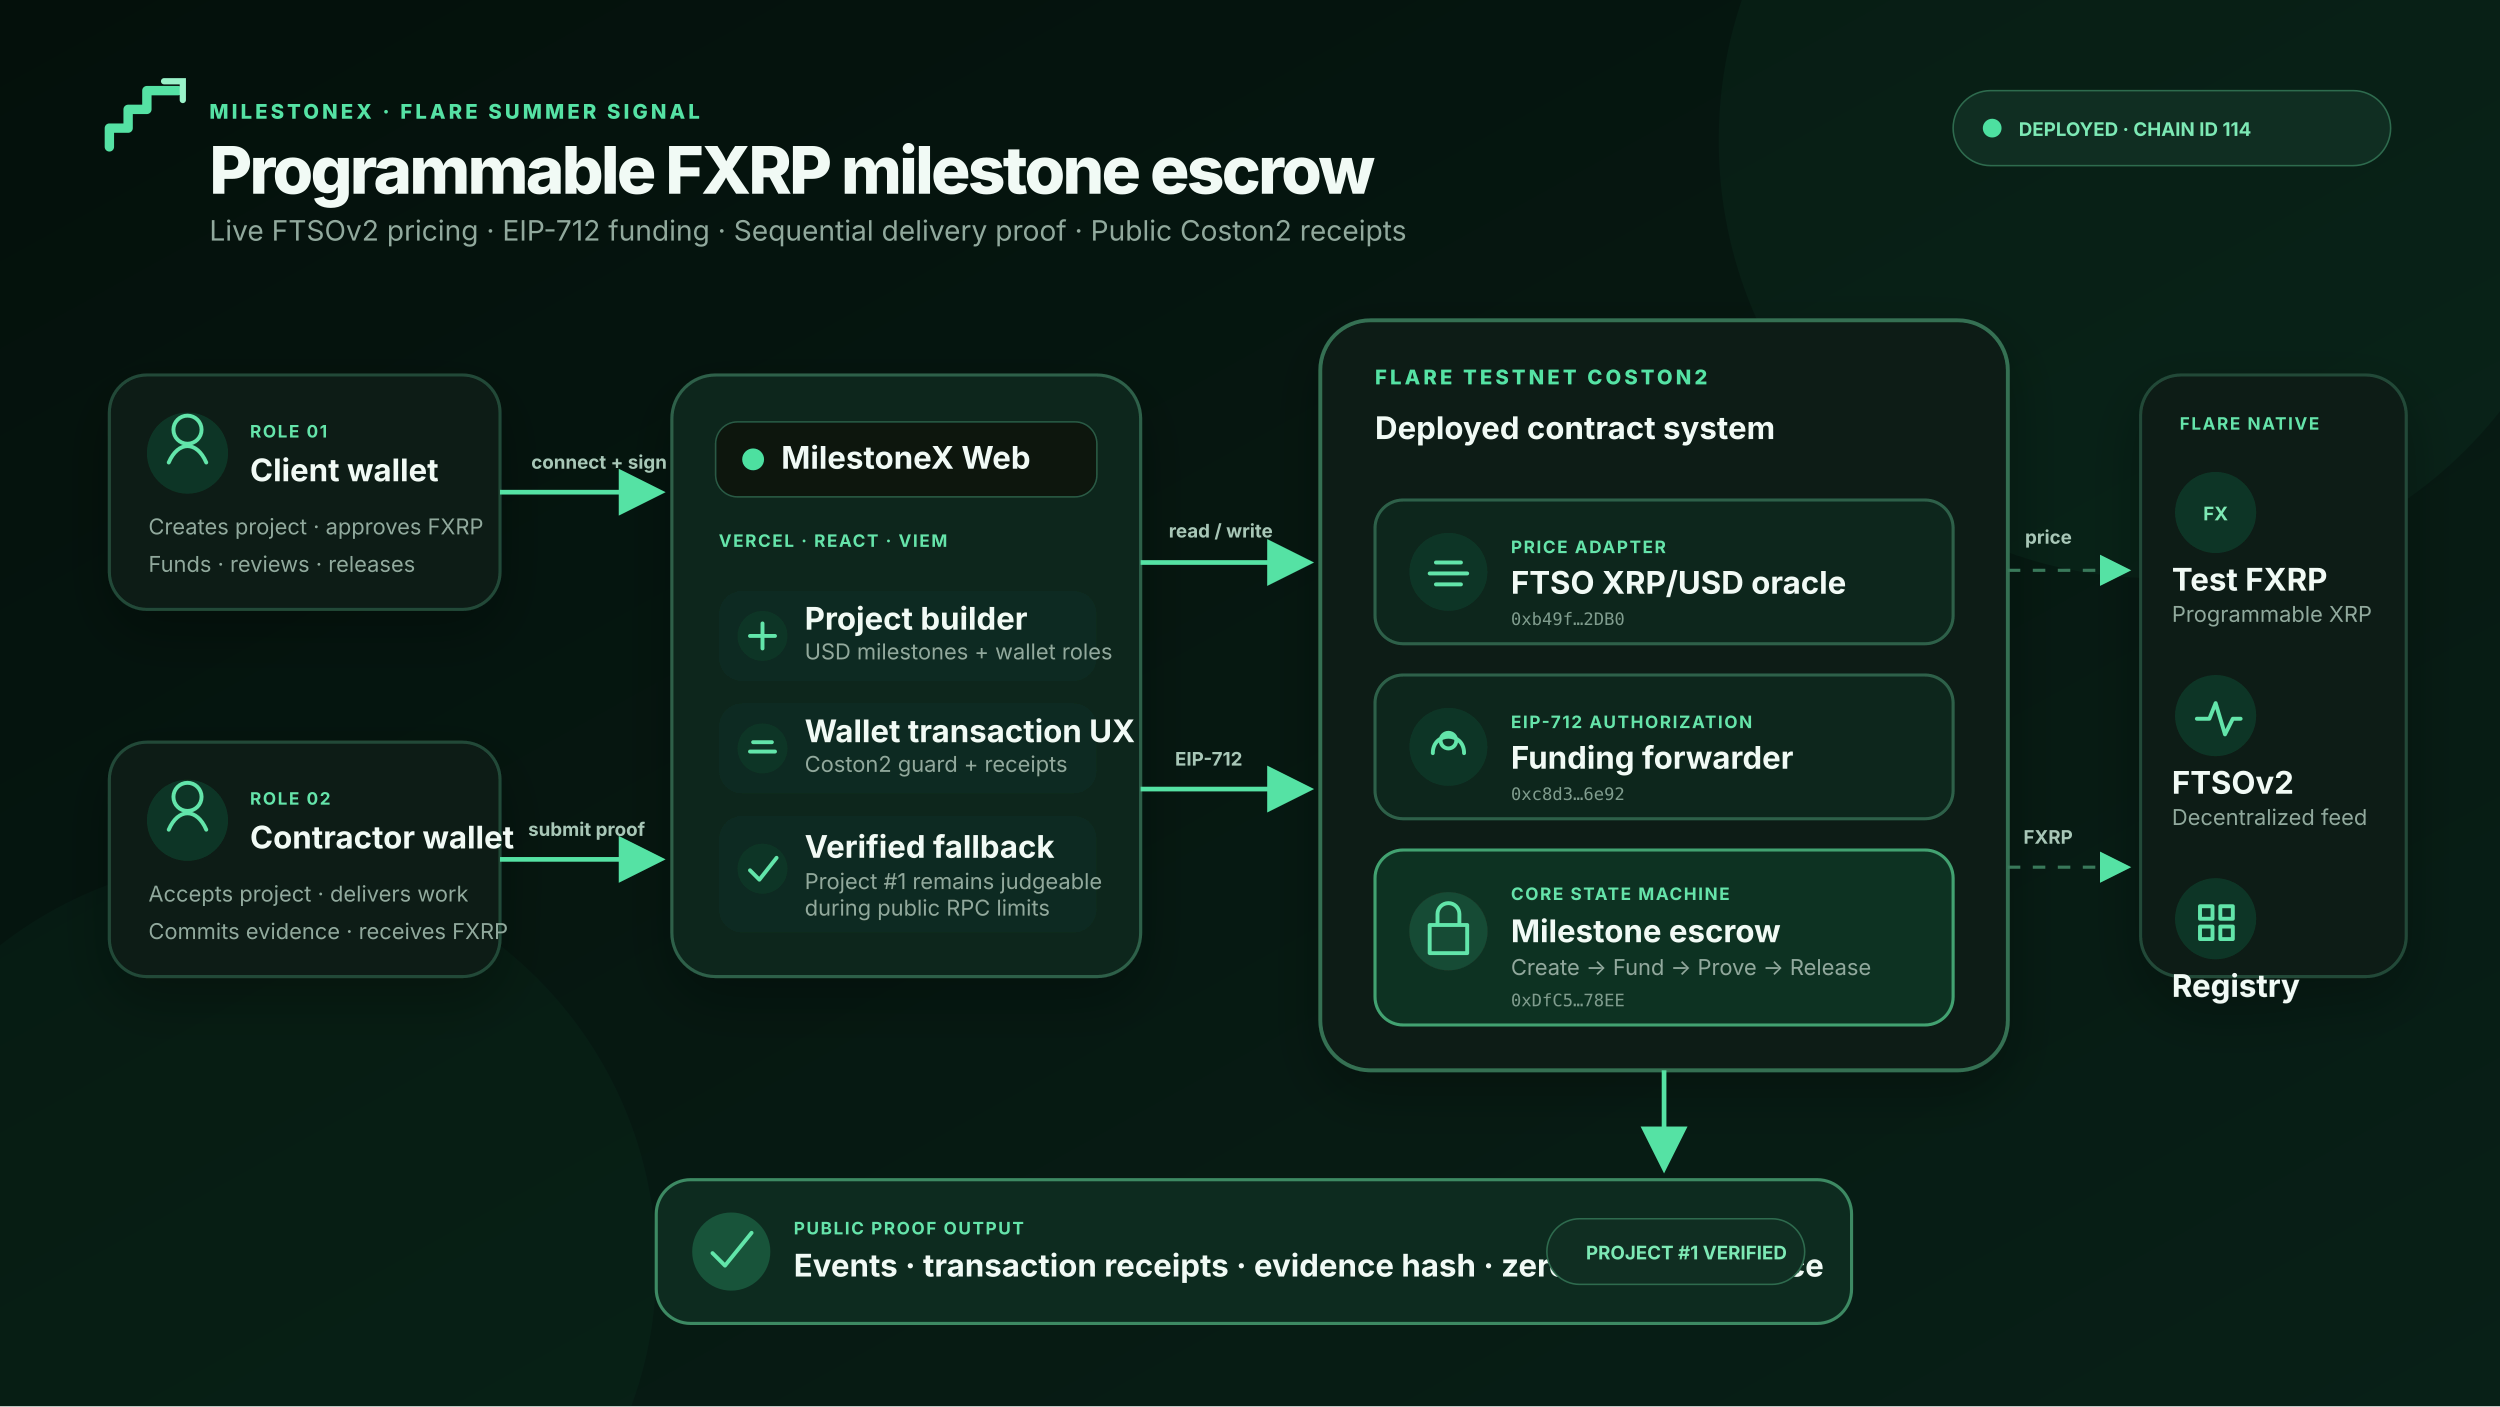
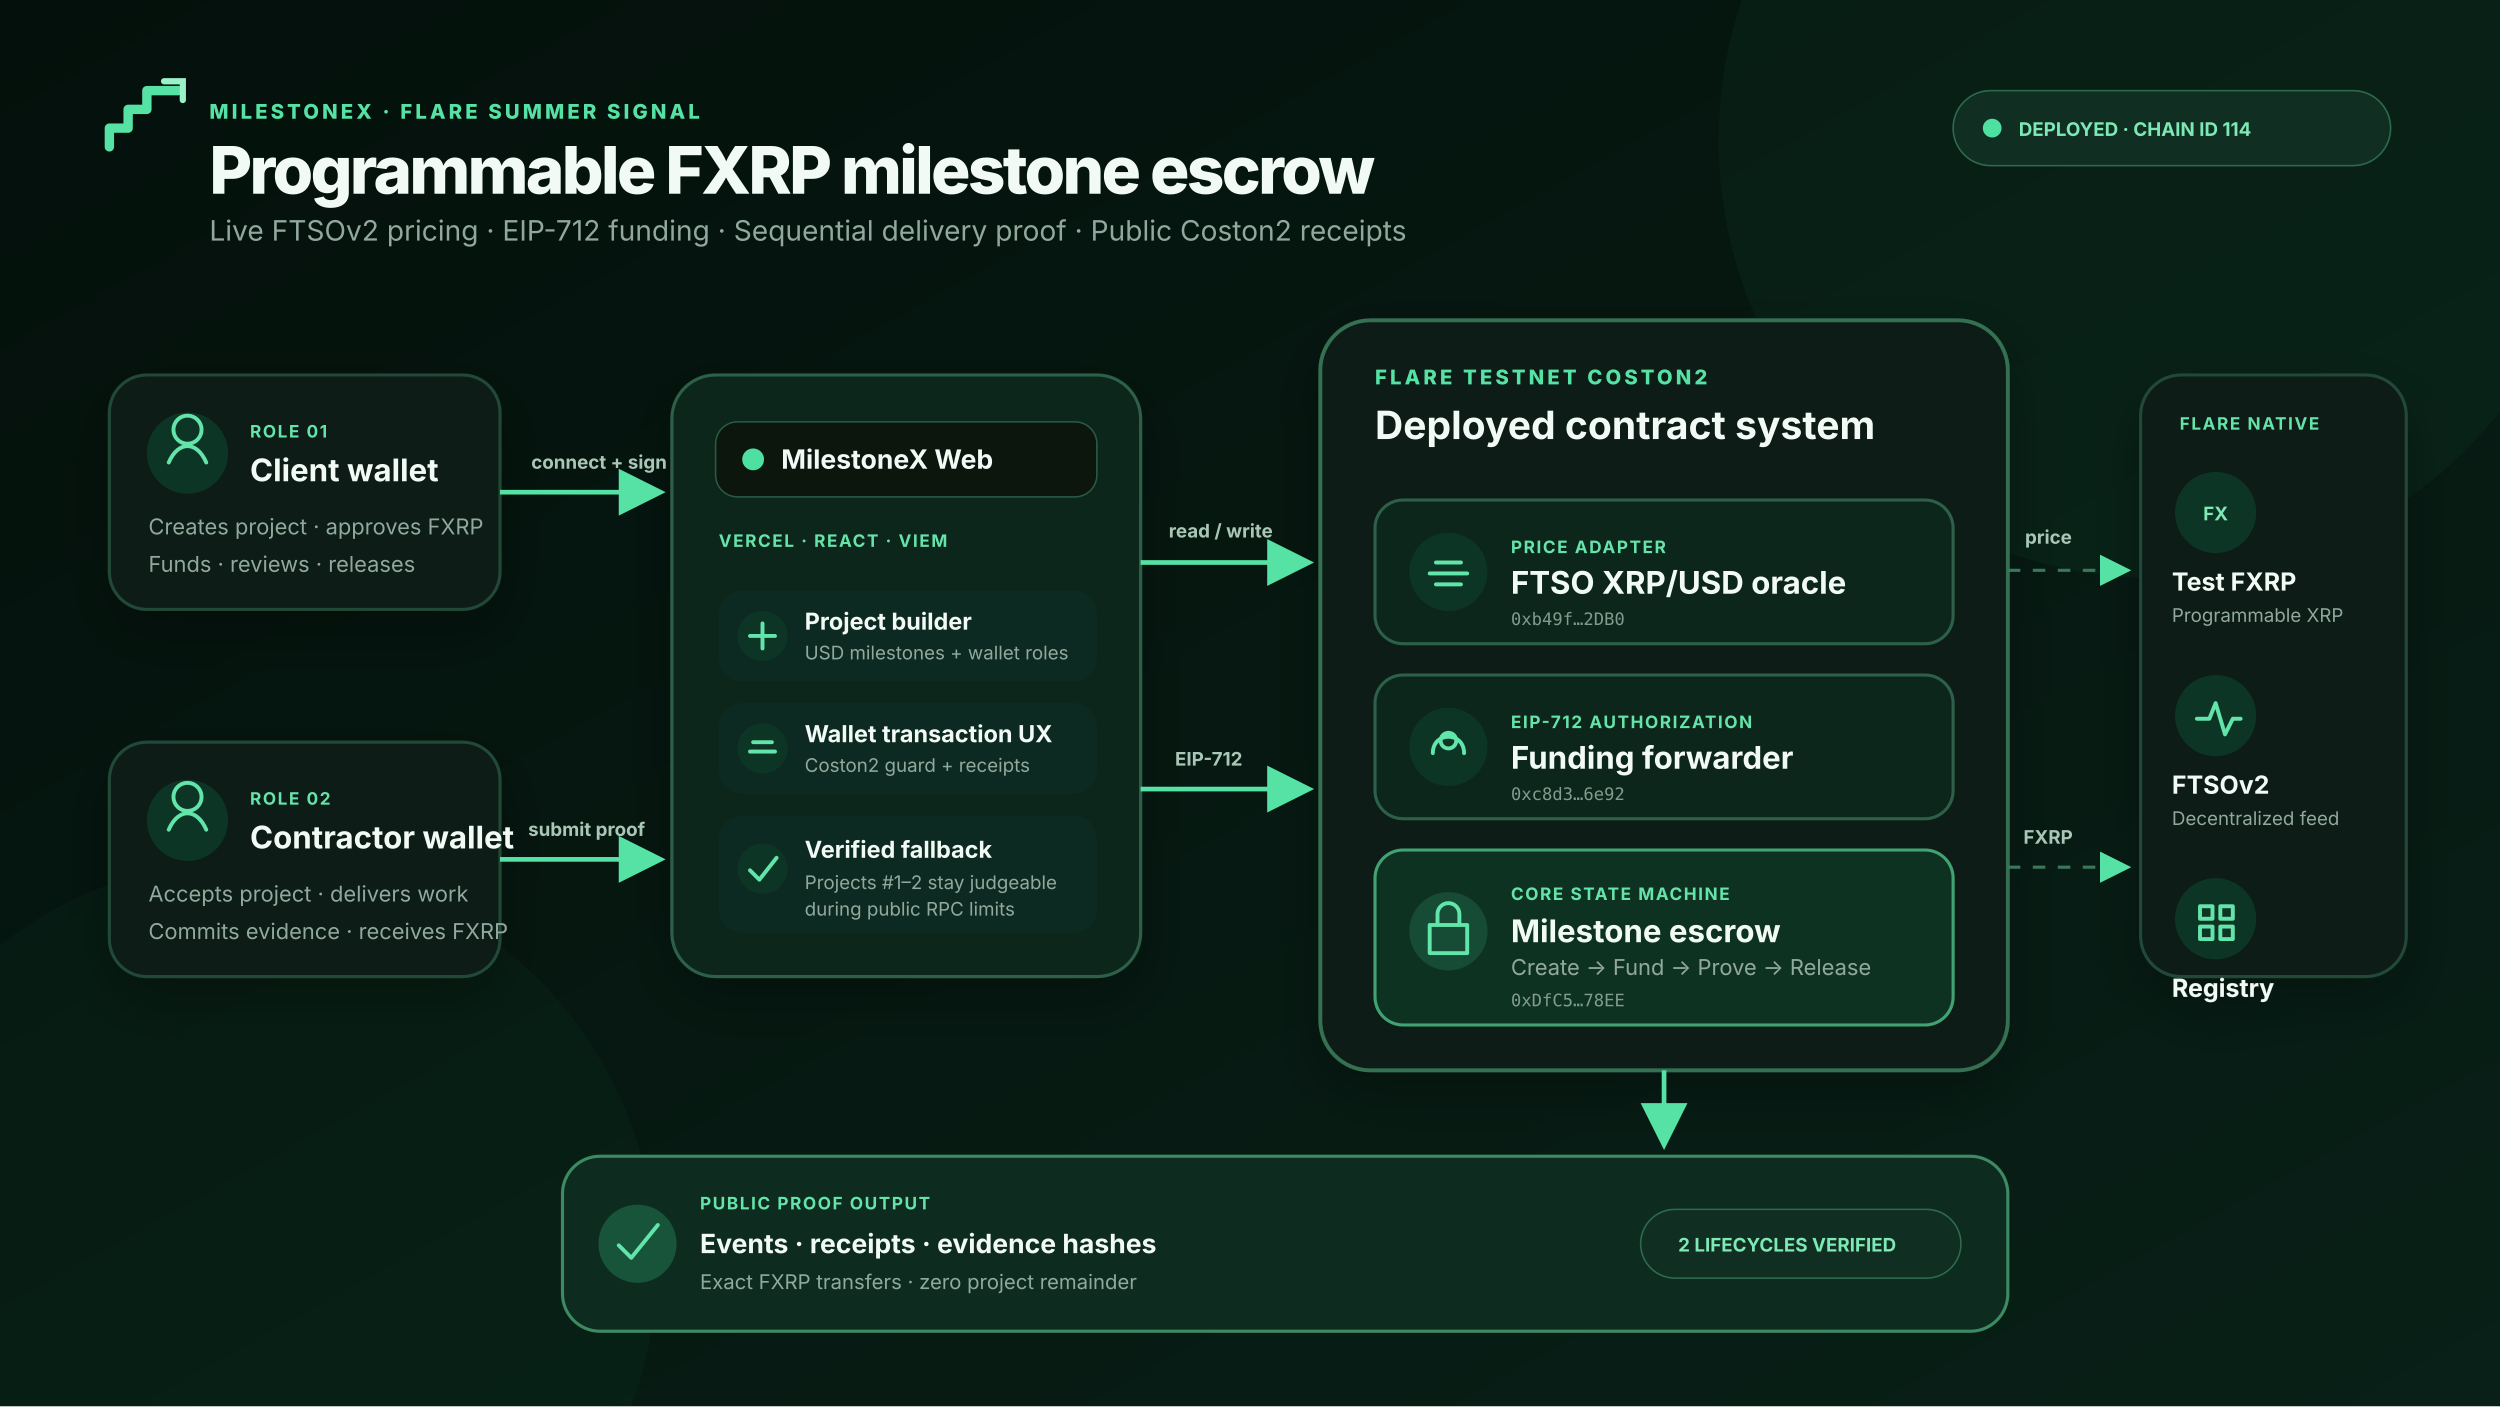
<svg xmlns="http://www.w3.org/2000/svg" width="1600" height="900" viewBox="0 0 1600 900" role="img" aria-labelledby="title desc">
  <defs>
    <linearGradient id="bg" x1="0" y1="0" x2="1" y2="1">
      <stop stop-color="#04100b" />
      <stop offset="1" stop-color="#082017" />
    </linearGradient>
    <linearGradient id="mint" x1="0" y1="0" x2="1" y2="1">
      <stop stop-color="#9af2c9" />
      <stop offset="1" stop-color="#2fd48a" />
    </linearGradient>
    <filter id="shadow" x="-20%" y="-20%" width="140%" height="150%">
      <feDropShadow dx="0" dy="14" stdDeviation="18" flood-color="#000" flood-opacity=".28" />
    </filter>
    <marker id="arrow" markerWidth="10" markerHeight="10" refX="8" refY="5" orient="auto">
      <path d="M0 0 10 5 0 10Z" fill="#55e2a4" />
    </marker>
    <style>
      .title{font:800 42px Inter,Arial,sans-serif;fill:#f1faf5;letter-spacing:-1.7px}.subtitle{font:400 18px Inter,Arial,sans-serif;fill:#91a99d}.eyebrow{font:800 13px Inter,Arial,sans-serif;fill:#55e2a4;letter-spacing:2px}.card{fill:#0b1b14;stroke:#234838;stroke-width:2}.card2{fill:#0e251b;stroke:#2d6049;stroke-width:2}.node-title{font:750 20px Inter,Arial,sans-serif;fill:#f1faf5}.node-copy{font:400 14px Inter,Arial,sans-serif;fill:#91a99d}.tiny{font:700 11px Inter,Arial,sans-serif;fill:#65e4aa;letter-spacing:1px}.addr{font:400 11px ui-monospace,monospace;fill:#7f9d8e}.arrow{fill:none;stroke:#55e2a4;stroke-width:3;marker-end:url(#arrow)}.arrow-soft{fill:none;stroke:#39795a;stroke-width:2;stroke-dasharray:8 8;marker-end:url(#arrow)}.label{font:700 12px Inter,Arial,sans-serif;fill:#a8c7b7}.icon-bg{fill:#113526}.icon{fill:none;stroke:#62e5aa;stroke-width:2.5;stroke-linecap:round;stroke-linejoin:round}.pill{fill:#102e22;stroke:#2e6b4e}.pill-text{font:750 12px Inter,Arial,sans-serif;fill:#7de9b5}
    </style>
  </defs>
  <rect width="1600" height="900" fill="url(#bg)" />
  <circle cx="1380" cy="90" r="280" fill="#28d68b" opacity=".045" />
  <circle cx="160" cy="810" r="260" fill="#28d68b" opacity=".035" />
  <g transform="translate(70 58)">
    <path d="M0 36V24h12V12h12V0h20" fill="none" stroke="#55e2a4" stroke-width="6" stroke-linecap="round" stroke-linejoin="round" />
    <path d="M35 -6h12V6" fill="none" stroke="#9af2c9" stroke-width="4" stroke-linecap="round" />
    <text x="64" y="18" class="eyebrow">MILESTONEX · FLARE SUMMER SIGNAL</text>
    <text x="64" y="66" class="title">Programmable FXRP milestone escrow</text>
    <text x="64" y="96" class="subtitle">Live FTSOv2 pricing · EIP-712 funding · Sequential delivery proof · Public Coston2 receipts</text>
  </g>
  <rect x="1250" y="58" width="280" height="48" rx="24" class="pill" />
  <circle cx="1275" cy="82" r="6" fill="#4de0a0" />
  <text x="1292" y="87" class="pill-text">DEPLOYED · CHAIN ID 114</text>
  <g filter="url(#shadow)">
    <rect x="70" y="240" width="250" height="150" rx="24" class="card" />
    <circle cx="120" cy="290" r="26" class="icon-bg" />
    <path d="M108 296c6-14 18-14 24 0M120 284a9 9 0 1 0 0-18 9 9 0 0 0 0 18" class="icon" />
    <text x="160" y="280" class="tiny">ROLE 01</text>
    <text x="160" y="308" class="node-title">Client wallet</text>
    <text x="95" y="342" class="node-copy">Creates project · approves FXRP</text>
    <text x="95" y="366" class="node-copy">Funds · reviews · releases</text>
    <rect x="70" y="475" width="250" height="150" rx="24" class="card" />
    <circle cx="120" cy="525" r="26" class="icon-bg" />
    <path d="M108 531c6-14 18-14 24 0M120 519a9 9 0 1 0 0-18 9 9 0 0 0 0 18" class="icon" />
    <text x="160" y="515" class="tiny">ROLE 02</text>
    <text x="160" y="543" class="node-title">Contractor wallet</text>
    <text x="95" y="577" class="node-copy">Accepts project · delivers work</text>
    <text x="95" y="601" class="node-copy">Commits evidence · receives FXRP</text>
  </g>
  <g filter="url(#shadow)">
    <rect x="430" y="240" width="300" height="385" rx="28" class="card2" />
    <rect x="458" y="270" width="244" height="48" rx="14" fill="#07140f" stroke="#2a5a44" />
    <circle cx="482" cy="294" r="7" fill="#4ee0a0" />
-     <text x="500" y="300" class="node-title" font-size="17">MilestoneX Web</text>
+     <text x="500" y="300" class="node-title" style="font-size:17px">MilestoneX Web</text>
    <text x="460" y="350" class="tiny">VERCEL · REACT · VIEM</text>
    <g transform="translate(460 378)">
      <rect width="242" height="58" rx="15" fill="#102a20" />
      <circle cx="28" cy="29" r="16" class="icon-bg" />
      <path d="M20 29h16M28 21v16" class="icon" />
-       <text x="55" y="25" class="node-title" font-size="15">Project builder</text>
-       <text x="55" y="44" class="node-copy" font-size="12">USD milestones + wallet roles</text>
+       <text x="55" y="25" class="node-title" style="font-size:15px">Project builder</text>
+       <text x="55" y="44" class="node-copy" style="font-size:12px">USD milestones + wallet roles</text>
    </g>
    <g transform="translate(460 450)">
      <rect width="242" height="58" rx="15" fill="#102a20" />
      <circle cx="28" cy="29" r="16" class="icon-bg" />
      <path d="M20 31h16M22 25h12" class="icon" />
-       <text x="55" y="25" class="node-title" font-size="15">Wallet transaction UX</text>
-       <text x="55" y="44" class="node-copy" font-size="12">Coston2 guard + receipts</text>
+       <text x="55" y="25" class="node-title" style="font-size:15px">Wallet transaction UX</text>
+       <text x="55" y="44" class="node-copy" style="font-size:12px">Coston2 guard + receipts</text>
    </g>
    <g transform="translate(460 522)">
      <rect width="242" height="75" rx="15" fill="#102a20" />
      <circle cx="28" cy="34" r="16" class="icon-bg" />
      <path d="m20 35 6 6 11-14" class="icon" />
-       <text x="55" y="27" class="node-title" font-size="15">Verified fallback</text>
-       <text x="55" y="47" class="node-copy" font-size="12">Project #1 remains judgeable</text>
-       <text x="55" y="64" class="node-copy" font-size="12">during public RPC limits</text>
+       <text x="55" y="27" class="node-title" style="font-size:15px">Verified fallback</text>
+       <text x="55" y="47" class="node-copy" style="font-size:12px">Projects #1–2 stay judgeable</text>
+       <text x="55" y="64" class="node-copy" style="font-size:12px">during public RPC limits</text>
    </g>
  </g>
  <g filter="url(#shadow)">
    <rect x="845" y="205" width="440" height="480" rx="32" fill="#091a13" stroke="#347052" stroke-width="2.5" />
    <text x="880" y="246" class="eyebrow">FLARE TESTNET COSTON2</text>
-     <text x="880" y="281" class="node-title" font-size="25">Deployed contract system</text>
+     <text x="880" y="281" class="node-title" style="font-size:25px">Deployed contract system</text>
    <g transform="translate(880 320)">
      <rect width="370" height="92" rx="18" class="card2" />
      <circle cx="47" cy="46" r="25" class="icon-bg" />
      <path d="M35 47h24M39 40h16M39 54h16" class="icon" />
      <text x="87" y="34" class="tiny">PRICE ADAPTER</text>
      <text x="87" y="60" class="node-title">FTSO XRP/USD oracle</text>
      <text x="87" y="80" class="addr">0xb49f…2DB0</text>
    </g>
    <g transform="translate(880 432)">
      <rect width="370" height="92" rx="18" class="card2" />
      <circle cx="47" cy="46" r="25" class="icon-bg" />
      <path d="M37 50c0-14 20-14 20 0M42 42a5 5 0 1 0 10 0 5 5 0 0 0-10 0" class="icon" />
      <text x="87" y="34" class="tiny">EIP-712 AUTHORIZATION</text>
      <text x="87" y="60" class="node-title">Funding forwarder</text>
      <text x="87" y="80" class="addr">0xc8d3…6e92</text>
    </g>
    <g transform="translate(880 544)">
      <rect width="370" height="112" rx="18" fill="#113324" stroke="#42a271" stroke-width="2" />
      <circle cx="47" cy="52" r="25" fill="#194b35" />
      <path d="M35 48h24v18H35zM40 48v-7a7 7 0 0 1 14 0v7" class="icon" />
      <text x="87" y="32" class="tiny">CORE STATE MACHINE</text>
      <text x="87" y="59" class="node-title">Milestone escrow</text>
      <text x="87" y="80" class="node-copy">Create → Fund → Prove → Release</text>
      <text x="87" y="100" class="addr">0xDfC5…78EE</text>
    </g>
  </g>
  <g filter="url(#shadow)">
    <rect x="1370" y="240" width="170" height="385" rx="26" class="card" />
    <text x="1395" y="275" class="tiny">FLARE NATIVE</text>
    <g transform="translate(1390 300)">
      <circle cx="28" cy="28" r="26" class="icon-bg" />
      <text x="28" y="33" text-anchor="middle" class="pill-text">FX</text>
-       <text x="0" y="78" class="node-title" font-size="16">Test FXRP</text>
-       <text x="0" y="98" class="node-copy" font-size="12">Programmable XRP</text>
+       <text x="0" y="78" class="node-title" style="font-size:16px">Test FXRP</text>
+       <text x="0" y="98" class="node-copy" style="font-size:12px">Programmable XRP</text>
    </g>
    <g transform="translate(1390 430)">
      <circle cx="28" cy="28" r="26" class="icon-bg" />
      <path d="M16 30h8l4-10 6 20 5-10h5" class="icon" />
-       <text x="0" y="78" class="node-title" font-size="16">FTSOv2</text>
-       <text x="0" y="98" class="node-copy" font-size="12">Decentralized feed</text>
+       <text x="0" y="78" class="node-title" style="font-size:16px">FTSOv2</text>
+       <text x="0" y="98" class="node-copy" style="font-size:12px">Decentralized feed</text>
    </g>
    <g transform="translate(1390 560)">
      <circle cx="28" cy="28" r="26" class="icon-bg" />
      <path d="M18 20h8v8h-8zM31 20h8v8h-8zM18 33h8v8h-8zM31 33h8v8h-8z" class="icon" />
-       <text x="0" y="78" class="node-title" font-size="16">Registry</text>
+       <text x="0" y="78" class="node-title" style="font-size:16px">Registry</text>
    </g>
  </g>
  <path d="M320 315H420" class="arrow" />
  <text x="340" y="300" class="label">connect + sign</text>
  <path d="M320 550H420" class="arrow" />
  <text x="338" y="535" class="label">submit proof</text>
  <path d="M730 360H835" class="arrow" />
  <text x="748" y="344" class="label">read / write</text>
  <path d="M730 505H835" class="arrow" />
  <text x="752" y="490" class="label">EIP-712</text>
  <path d="M1285 365H1360" class="arrow-soft" />
  <text x="1296" y="348" class="label">price</text>
  <path d="M1285 555H1360" class="arrow-soft" />
  <text x="1295" y="540" class="label">FXRP</text>
-   <g transform="translate(420 755)">
-     <rect width="765" height="92" rx="22" fill="#0d2b1f" stroke="#3d8a63" stroke-width="2" />
-     <circle cx="48" cy="46" r="25" fill="#18543a" />
-     <path d="m36 47 8 8 17-21" class="icon" />
-     <text x="88" y="35" class="tiny">PUBLIC PROOF OUTPUT</text>
-     <text x="88" y="62" class="node-title">Events · transaction receipts · evidence hash · zero trapped balance</text>
-     <rect x="570" y="25" width="165" height="42" rx="21" class="pill" />
-     <text x="595" y="51" class="pill-text">PROJECT #1 VERIFIED</text>
+   <g transform="translate(360 740)">
+     <rect width="925" height="112" rx="24" fill="#0d2b1f" stroke="#3d8a63" stroke-width="2" />
+     <circle cx="48" cy="56" r="25" fill="#18543a" />
+     <path d="m36 57 8 8 17-21" class="icon" />
+     <text x="88" y="34" class="tiny">PUBLIC PROOF OUTPUT</text>
+     <text x="88" y="62" class="node-title" style="font-size:17px">Events · receipts · evidence hashes</text>
+     <text x="88" y="85" class="node-copy" style="font-size:13px">Exact FXRP transfers · zero project remainder</text>
+     <rect x="690" y="34" width="205" height="44" rx="22" class="pill" />
+     <text x="714" y="61" class="pill-text">2 LIFECYCLES VERIFIED</text>
  </g>
-   <path d="M1065 685v60" class="arrow" />
+   <path d="M1065 685v45" class="arrow" />
</svg>
